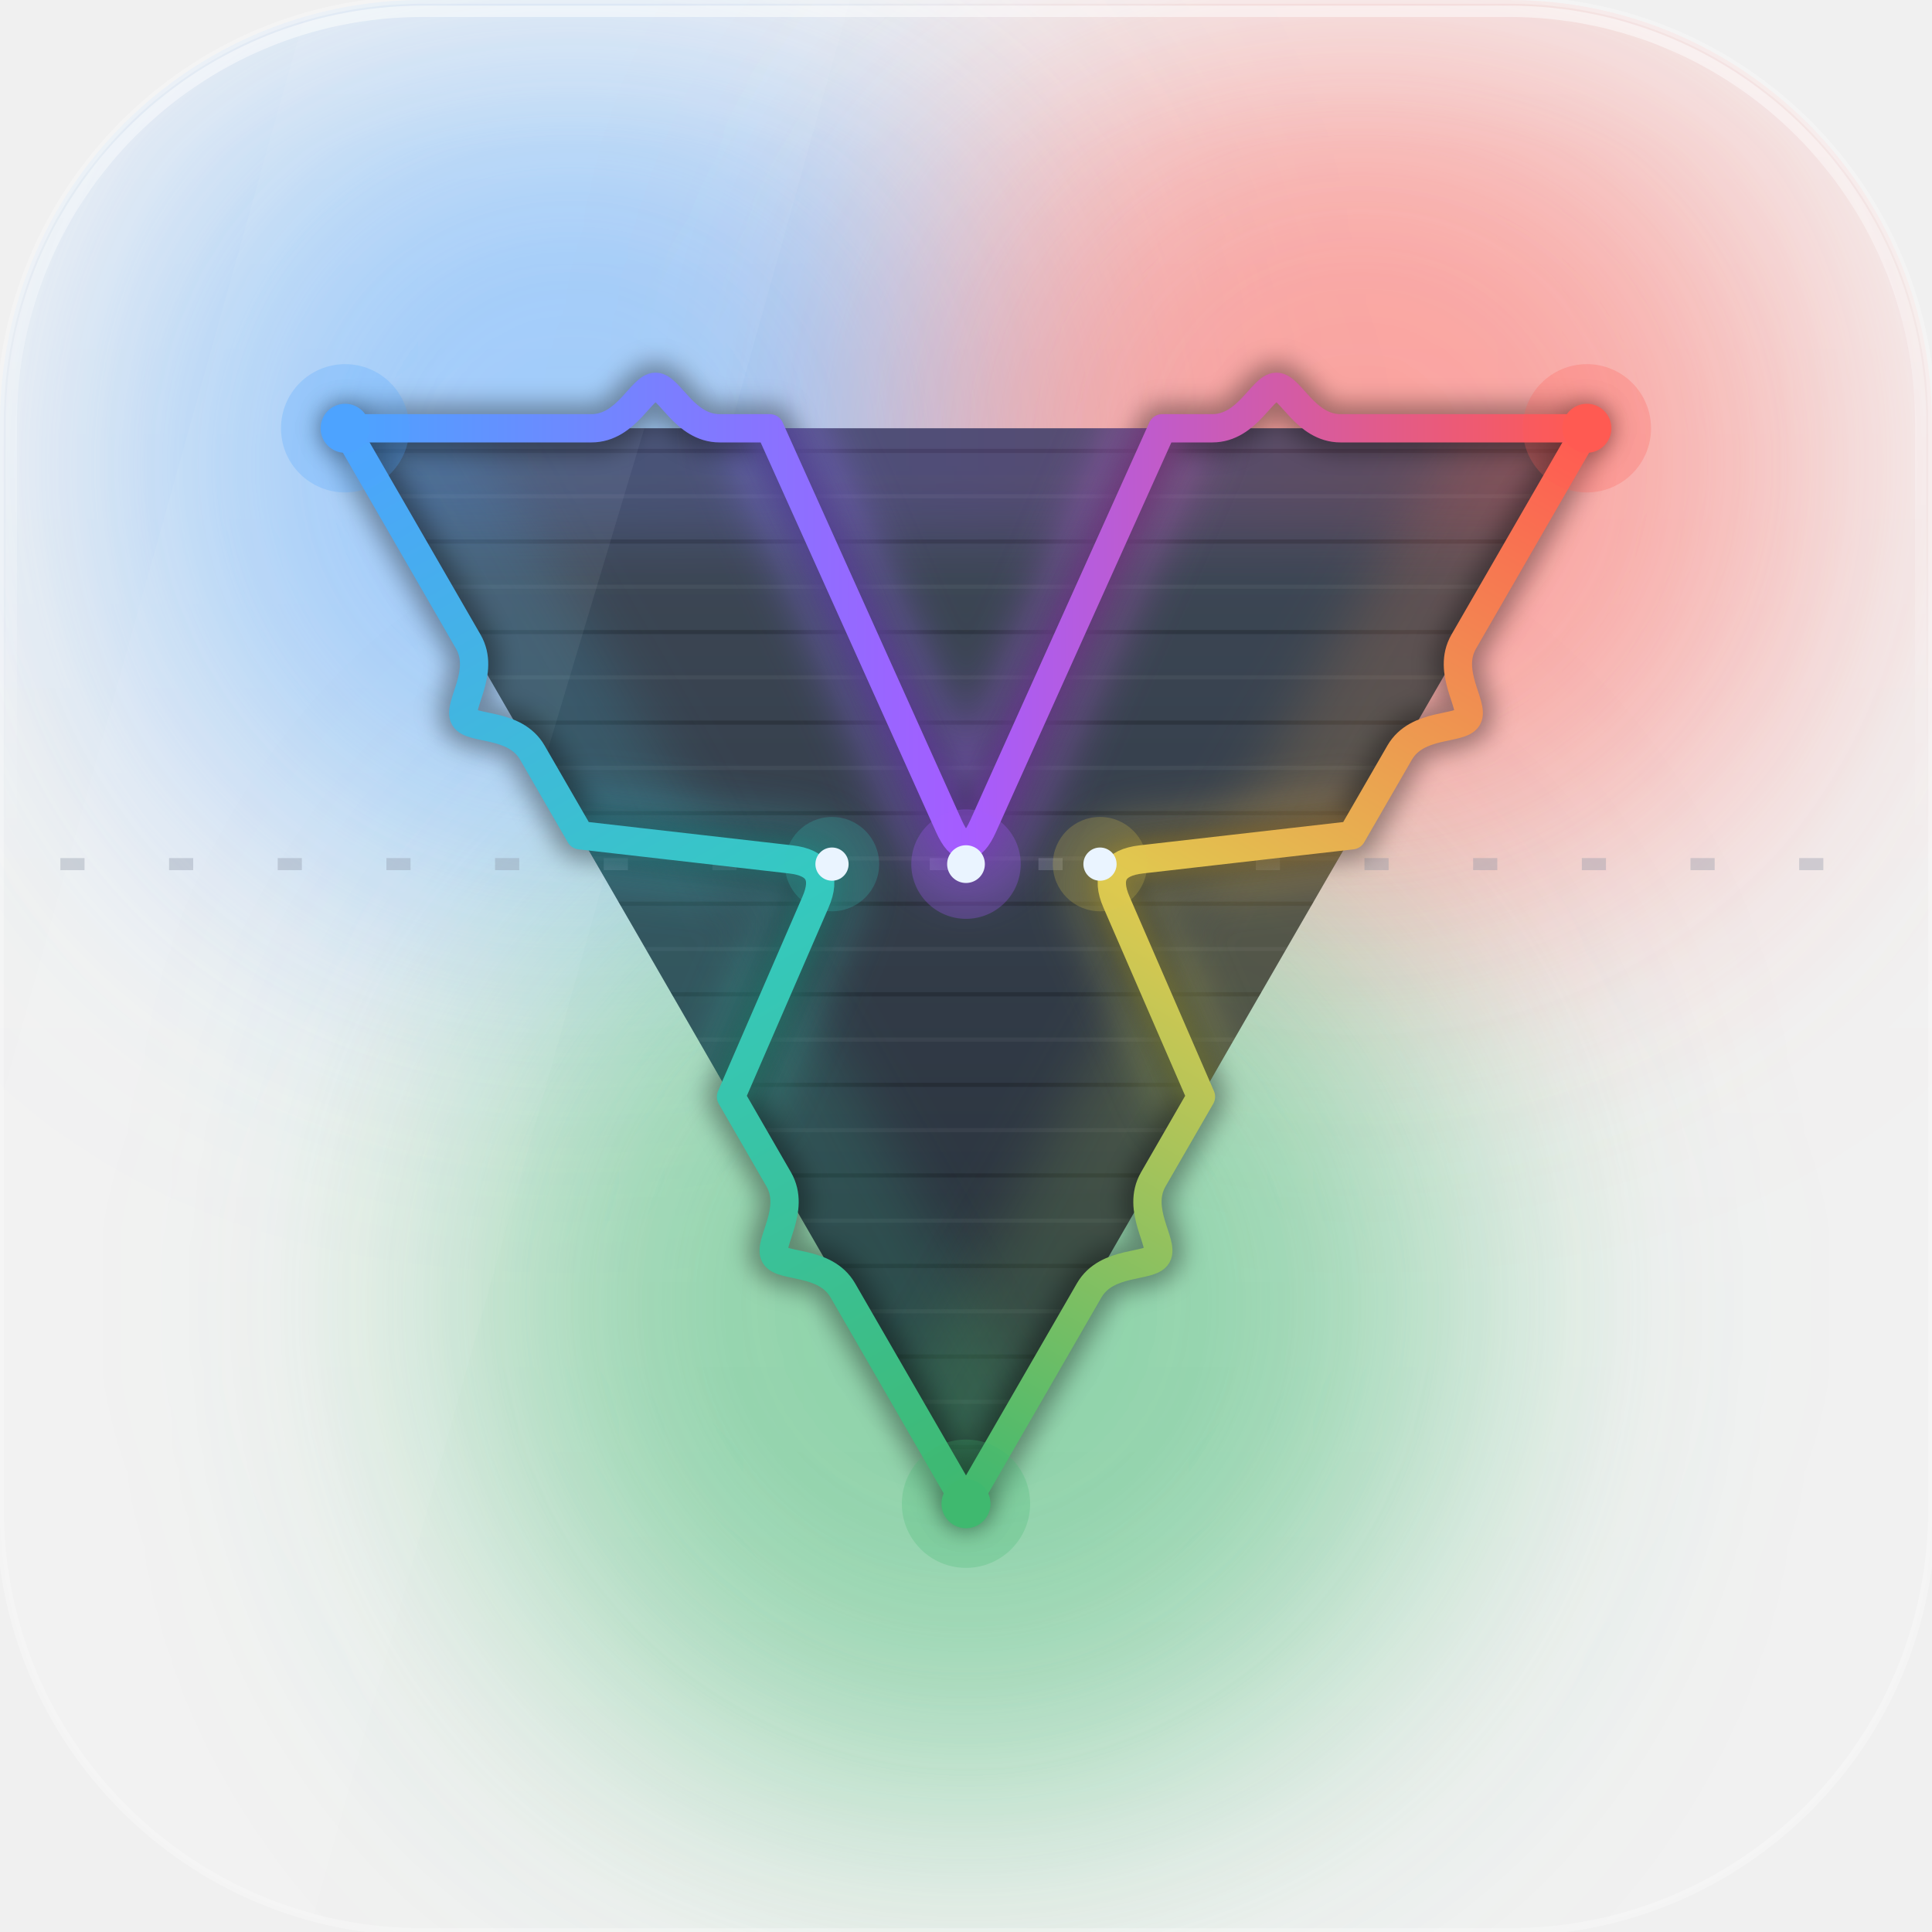
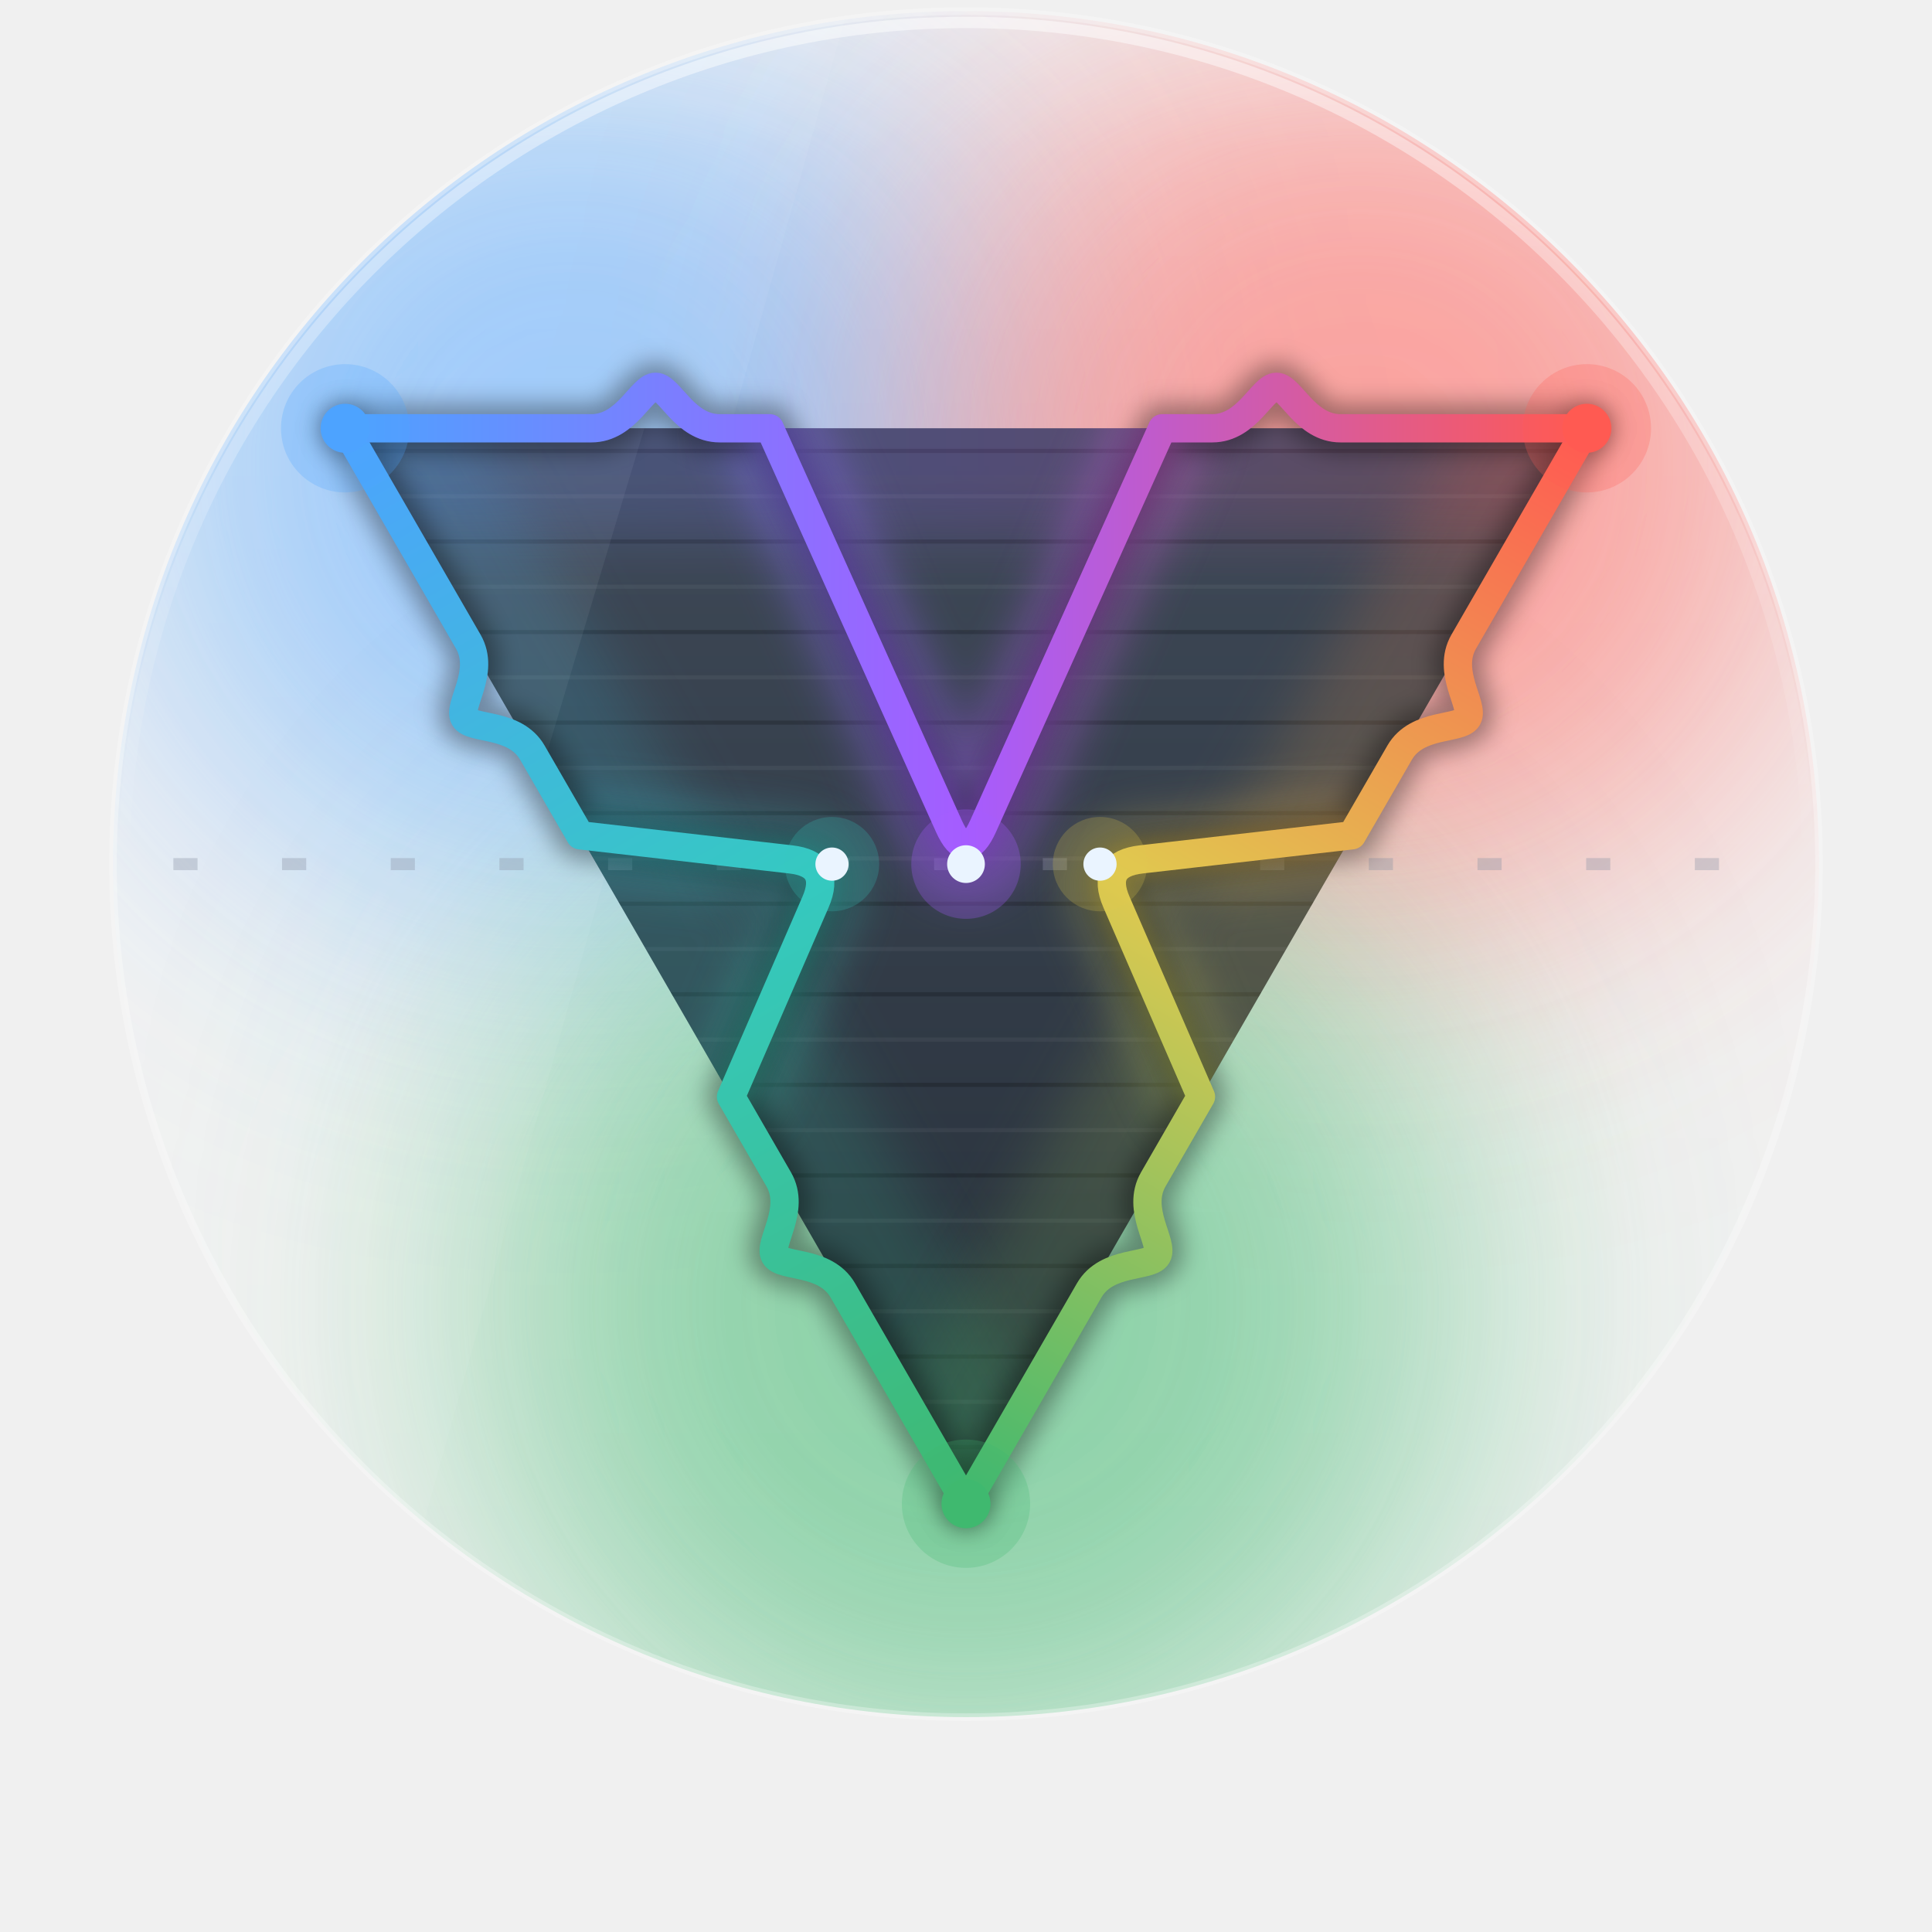
<svg xmlns="http://www.w3.org/2000/svg" viewBox="0 0 512 512" role="img" aria-label="VerboLang">
  <defs>
    <linearGradient id="eglass" x1="0" y1="0" x2="0" y2="1">
      <stop offset="0" stop-color="#ffffff" stop-opacity="0.14" />
      <stop offset="1" stop-color="#ffffff" stop-opacity="0.05" />
    </linearGradient>
    <linearGradient id="erim" gradientUnits="userSpaceOnUse" x1="0" y1="0" x2="0" y2="230.4">
      <stop offset="0" stop-color="#ffffff" stop-opacity="0.5" />
      <stop offset="1" stop-color="#ffffff" stop-opacity="0" />
    </linearGradient>
    <linearGradient id="emetal" gradientUnits="userSpaceOnUse" x1="0" y1="113.50" x2="0" y2="398.50">
      <stop offset="0" stop-color="#3f4a58" />
      <stop offset="1" stop-color="#252d37" />
    </linearGradient>
    <filter id="ebb" filterUnits="userSpaceOnUse" x="-256" y="-256" width="1024" height="1024">
      <feGaussianBlur stdDeviation="42.0" />
    </filter>
    <filter id="ebsh" filterUnits="userSpaceOnUse" x="-256" y="-256" width="1024" height="1024">
      <feGaussianBlur stdDeviation="3.0" />
    </filter>
    <filter id="ebw" filterUnits="userSpaceOnUse" x="-256" y="-256" width="1024" height="1024">
      <feGaussianBlur stdDeviation="8.0" />
    </filter>
    <filter id="ebl1" filterUnits="userSpaceOnUse" x="-256" y="-256" width="1024" height="1024">
      <feGaussianBlur stdDeviation="6.0" />
    </filter>
    <filter id="ebl2" filterUnits="userSpaceOnUse" x="-256" y="-256" width="1024" height="1024">
      <feGaussianBlur stdDeviation="2.2" />
    </filter>
    <clipPath id="epane">
-       <rect x="0" y="0" width="512" height="512" rx="112.0" />
+       <circle cx="256.00" cy="229.00" r="226.05" />
    </clipPath>
    <clipPath id="etri">
      <polygon points="91.46 113.50 420.54 113.50 256.00 398.50" />
    </clipPath>
    <linearGradient id="egA" gradientUnits="userSpaceOnUse" x1="91.46" y1="113.50" x2="256.00" y2="398.50">
      <stop offset="0" stop-color="#4da3ff" />
      <stop offset="0.5" stop-color="#35c9c1" />
      <stop offset="1" stop-color="#3fb96f" />
    </linearGradient>
    <linearGradient id="egB" gradientUnits="userSpaceOnUse" x1="256.00" y1="398.50" x2="420.54" y2="113.50">
      <stop offset="0" stop-color="#3fb96f" />
      <stop offset="0.5" stop-color="#e0c94f" />
      <stop offset="1" stop-color="#ff5a52" />
    </linearGradient>
    <linearGradient id="egC" gradientUnits="userSpaceOnUse" x1="420.54" y1="113.50" x2="91.46" y2="113.50">
      <stop offset="0" stop-color="#ff5a52" />
      <stop offset="0.5" stop-color="#a55cff" />
      <stop offset="1" stop-color="#4da3ff" />
    </linearGradient>
  </defs>
  <g clip-path="url(#epane)">
    <circle cx="151.50" cy="123.00" r="117.80" fill="#4da3ff" opacity="0.6" filter="url(#ebb)" />
    <circle cx="360.50" cy="123.00" r="117.80" fill="#ff5a52" opacity="0.6" filter="url(#ebb)" />
    <circle cx="256.00" cy="345.30" r="129.58" fill="#3fb96f" opacity="0.6" filter="url(#ebb)" />
  </g>
-   <rect x="0" y="0" width="512" height="512" rx="112.0" fill="url(#eglass)" />
-   <rect x="3.0" y="3.0" width="506.00" height="506.00" rx="109.00" fill="none" stroke="url(#erim)" stroke-width="3.0" />
-   <rect x="0" y="0" width="512" height="512" rx="112.0" fill="none" stroke="#ffffff" stroke-opacity="0.3" stroke-width="2.0" />
+   <circle cx="256.00" cy="229.00" r="226.05" fill="url(#eglass)" />
+   <circle cx="256.00" cy="229.00" r="223.05" fill="none" stroke="url(#erim)" stroke-width="3.0" />
+   <circle cx="256.00" cy="229.00" r="226.05" fill="none" stroke="#ffffff" stroke-opacity="0.3" stroke-width="2.0" />
  <polygon points="81.9,0 225.3,0 81.9,512 -61.4,512" fill="#ffffff" opacity="0.05" clip-path="url(#epane)" />
  <g clip-path="url(#etri)">
    <polygon points="91.46 113.50 420.54 113.50 256.00 398.50" fill="url(#emetal)" />
    <line x1="0" y1="119.50" x2="512" y2="119.50" stroke="#000000" stroke-opacity="0.2" stroke-width="1.1" />
    <line x1="0" y1="131.50" x2="512" y2="131.50" stroke="#ffffff" stroke-opacity="0.05" stroke-width="1.1" />
    <line x1="0" y1="143.50" x2="512" y2="143.50" stroke="#000000" stroke-opacity="0.2" stroke-width="1.1" />
    <line x1="0" y1="155.50" x2="512" y2="155.50" stroke="#ffffff" stroke-opacity="0.05" stroke-width="1.1" />
    <line x1="0" y1="167.50" x2="512" y2="167.50" stroke="#000000" stroke-opacity="0.2" stroke-width="1.1" />
    <line x1="0" y1="179.50" x2="512" y2="179.50" stroke="#ffffff" stroke-opacity="0.05" stroke-width="1.1" />
    <line x1="0" y1="191.50" x2="512" y2="191.50" stroke="#000000" stroke-opacity="0.2" stroke-width="1.1" />
    <line x1="0" y1="203.50" x2="512" y2="203.50" stroke="#ffffff" stroke-opacity="0.05" stroke-width="1.1" />
    <line x1="0" y1="215.50" x2="512" y2="215.50" stroke="#000000" stroke-opacity="0.2" stroke-width="1.1" />
    <line x1="0" y1="227.50" x2="512" y2="227.50" stroke="#ffffff" stroke-opacity="0.05" stroke-width="1.1" />
    <line x1="0" y1="239.50" x2="512" y2="239.50" stroke="#000000" stroke-opacity="0.2" stroke-width="1.1" />
    <line x1="0" y1="251.50" x2="512" y2="251.50" stroke="#ffffff" stroke-opacity="0.05" stroke-width="1.1" />
    <line x1="0" y1="263.50" x2="512" y2="263.50" stroke="#000000" stroke-opacity="0.2" stroke-width="1.1" />
    <line x1="0" y1="275.50" x2="512" y2="275.50" stroke="#ffffff" stroke-opacity="0.05" stroke-width="1.1" />
    <line x1="0" y1="287.50" x2="512" y2="287.50" stroke="#000000" stroke-opacity="0.2" stroke-width="1.1" />
    <line x1="0" y1="299.50" x2="512" y2="299.50" stroke="#ffffff" stroke-opacity="0.05" stroke-width="1.1" />
    <line x1="0" y1="311.50" x2="512" y2="311.50" stroke="#000000" stroke-opacity="0.2" stroke-width="1.1" />
    <line x1="0" y1="323.50" x2="512" y2="323.50" stroke="#ffffff" stroke-opacity="0.05" stroke-width="1.1" />
    <line x1="0" y1="335.50" x2="512" y2="335.50" stroke="#000000" stroke-opacity="0.2" stroke-width="1.1" />
    <line x1="0" y1="347.50" x2="512" y2="347.50" stroke="#ffffff" stroke-opacity="0.05" stroke-width="1.1" />
    <line x1="0" y1="359.50" x2="512" y2="359.50" stroke="#000000" stroke-opacity="0.2" stroke-width="1.1" />
    <line x1="0" y1="371.50" x2="512" y2="371.50" stroke="#ffffff" stroke-opacity="0.05" stroke-width="1.1" />
    <line x1="0" y1="383.50" x2="512" y2="383.50" stroke="#000000" stroke-opacity="0.2" stroke-width="1.1" />
    <line x1="0" y1="395.50" x2="512" y2="395.50" stroke="#ffffff" stroke-opacity="0.05" stroke-width="1.1" />
    <polygon points="92.2,0 204.8,0 51.2,512 -61.4,512" fill="#ffffff" opacity="0.06" />
  </g>
-   <line x1="16.0" y1="229.00" x2="496.0" y2="229.00" stroke="#8a93a3" stroke-opacity="0.35" stroke-width="3.2" stroke-dasharray="6.4 22.4" />
+   <line x1="45.95" y1="229.00" x2="466.05" y2="229.00" stroke="#8a93a3" stroke-opacity="0.35" stroke-width="3.2" stroke-dasharray="6.4 22.4" />
  <g clip-path="url(#etri)">
    <path d="M 91.46 113.50 L 256.00 398.50" fill="none" stroke="url(#egA)" stroke-width="58.0" opacity="0.19" filter="url(#ebw)" />
    <path d="M 256.00 398.50 L 420.54 113.50" fill="none" stroke="url(#egB)" stroke-width="58.0" opacity="0.19" filter="url(#ebw)" />
    <path d="M 420.54 113.50 L 91.46 113.50" fill="none" stroke="url(#egC)" stroke-width="58.0" opacity="0.19" filter="url(#ebw)" />
  </g>
  <g clip-path="url(#etri)">
    <path d="M 153.73 221.36 L 209.56 227.75 Q 220.49 229.00 216.11 239.09 L 193.73 290.64" fill="none" stroke="url(#egA)" stroke-width="22.0" opacity="0.3" stroke-linecap="round" stroke-linejoin="round" filter="url(#ebl1)" />
    <path d="M 153.73 221.36 L 209.56 227.75 Q 220.49 229.00 216.11 239.09 L 193.73 290.64" fill="none" stroke="url(#egA)" stroke-width="9.5" opacity="0.5" stroke-linecap="round" stroke-linejoin="round" filter="url(#ebl2)" />
    <path d="M 318.27 290.64 L 295.89 239.09 Q 291.51 229.00 302.44 227.75 L 358.27 221.36" fill="none" stroke="url(#egB)" stroke-width="22.0" opacity="0.3" stroke-linecap="round" stroke-linejoin="round" filter="url(#ebl1)" />
    <path d="M 318.27 290.64 L 295.89 239.09 Q 291.51 229.00 302.44 227.75 L 358.27 221.36" fill="none" stroke="url(#egB)" stroke-width="9.5" opacity="0.5" stroke-linecap="round" stroke-linejoin="round" filter="url(#ebl2)" />
    <path d="M 308.00 113.50 L 260.52 218.97 Q 256.00 229.00 251.48 218.97 L 204.00 113.50" fill="none" stroke="url(#egC)" stroke-width="26.0" opacity="0.38" stroke-linecap="round" stroke-linejoin="round" filter="url(#ebl1)" />
    <path d="M 308.00 113.50 L 260.52 218.97 Q 256.00 229.00 251.48 218.97 L 204.00 113.50" fill="none" stroke="url(#egC)" stroke-width="11.0" opacity="0.55" stroke-linecap="round" stroke-linejoin="round" filter="url(#ebl2)" />
  </g>
  <path d="M 91.46 113.50 L 124.09 170.03 C 128.77 178.12 121.20 187.01 123.07 190.25 C 124.94 193.49 136.42 191.38 141.09 199.47 L 153.73 221.36 L 209.56 227.75 Q 220.49 229.00 216.11 239.09 L 193.73 290.64 L 206.36 312.53 C 211.04 320.62 203.47 329.51 205.34 332.75 C 207.21 335.99 218.69 333.88 223.36 341.97 L 256.00 398.50" fill="none" stroke="#000000" stroke-opacity="0.35" stroke-width="13.0" stroke-linecap="round" stroke-linejoin="round" filter="url(#ebsh)" />
  <path d="M 256.00 398.50 L 288.64 341.97 C 293.31 333.88 304.79 335.99 306.66 332.75 C 308.53 329.51 300.96 320.62 305.64 312.53 L 318.27 290.64 L 295.89 239.09 Q 291.51 229.00 302.44 227.75 L 358.27 221.36 L 370.91 199.47 C 375.58 191.38 387.06 193.49 388.93 190.25 C 390.80 187.01 383.23 178.12 387.91 170.03 L 420.54 113.50" fill="none" stroke="#000000" stroke-opacity="0.35" stroke-width="13.0" stroke-linecap="round" stroke-linejoin="round" filter="url(#ebsh)" />
  <path d="M 420.54 113.50 L 355.27 113.50 C 345.92 113.50 342.01 102.50 338.27 102.50 C 334.53 102.50 330.62 113.50 321.27 113.50 L 308.00 113.50 L 260.52 218.97 Q 256.00 229.00 251.48 218.97 L 204.00 113.50 L 190.73 113.50 C 181.38 113.50 177.47 102.50 173.73 102.50 C 169.99 102.50 166.08 113.50 156.73 113.50 L 91.46 113.50" fill="none" stroke="#000000" stroke-opacity="0.35" stroke-width="13.0" stroke-linecap="round" stroke-linejoin="round" filter="url(#ebsh)" />
  <path d="M 91.46 113.50 L 124.09 170.03 C 128.77 178.12 121.20 187.01 123.07 190.25 C 124.94 193.49 136.42 191.38 141.09 199.47 L 153.73 221.36 L 209.56 227.75 Q 220.49 229.00 216.11 239.09 L 193.73 290.64 L 206.36 312.53 C 211.04 320.62 203.47 329.51 205.34 332.75 C 207.21 335.99 218.69 333.88 223.36 341.97 L 256.00 398.50" fill="none" stroke="url(#egA)" stroke-width="7.5" stroke-linecap="round" stroke-linejoin="round" />
  <path d="M 256.00 398.50 L 288.64 341.97 C 293.31 333.88 304.79 335.99 306.66 332.75 C 308.53 329.51 300.96 320.62 305.64 312.53 L 318.27 290.64 L 295.89 239.09 Q 291.51 229.00 302.44 227.75 L 358.27 221.36 L 370.91 199.47 C 375.58 191.38 387.06 193.49 388.93 190.25 C 390.80 187.01 383.23 178.12 387.91 170.03 L 420.54 113.50" fill="none" stroke="url(#egB)" stroke-width="7.5" stroke-linecap="round" stroke-linejoin="round" />
  <path d="M 420.54 113.50 L 355.27 113.50 C 345.92 113.50 342.01 102.50 338.27 102.50 C 334.53 102.50 330.62 113.50 321.27 113.50 L 308.00 113.50 L 260.52 218.97 Q 256.00 229.00 251.48 218.97 L 204.00 113.50 L 190.73 113.50 C 181.38 113.50 177.47 102.50 173.73 102.50 C 169.99 102.50 166.08 113.50 156.73 113.50 L 91.46 113.50" fill="none" stroke="url(#egC)" stroke-width="7.5" stroke-linecap="round" stroke-linejoin="round" />
  <circle cx="220.49" cy="229.00" r="12.5" fill="#35c9c1" opacity="0.22" />
  <circle cx="220.49" cy="229.00" r="4.4" fill="#eaf4ff" />
  <circle cx="291.51" cy="229.00" r="12.5" fill="#e0c94f" opacity="0.22" />
  <circle cx="291.51" cy="229.00" r="4.4" fill="#eaf4ff" />
  <circle cx="256.00" cy="229.00" r="14.5" fill="#a55cff" opacity="0.28" />
  <circle cx="256.00" cy="229.00" r="5.0" fill="#eaf4ff" />
  <circle cx="91.46" cy="113.50" r="17.0" fill="#4da3ff" opacity="0.25" />
  <circle cx="91.46" cy="113.50" r="6.5" fill="#4da3ff" />
  <circle cx="420.54" cy="113.50" r="17.0" fill="#ff5a52" opacity="0.25" />
  <circle cx="420.54" cy="113.50" r="6.5" fill="#ff5a52" />
  <circle cx="256.00" cy="398.50" r="17.0" fill="#3fb96f" opacity="0.25" />
  <circle cx="256.00" cy="398.50" r="6.5" fill="#3fb96f" />
</svg>
